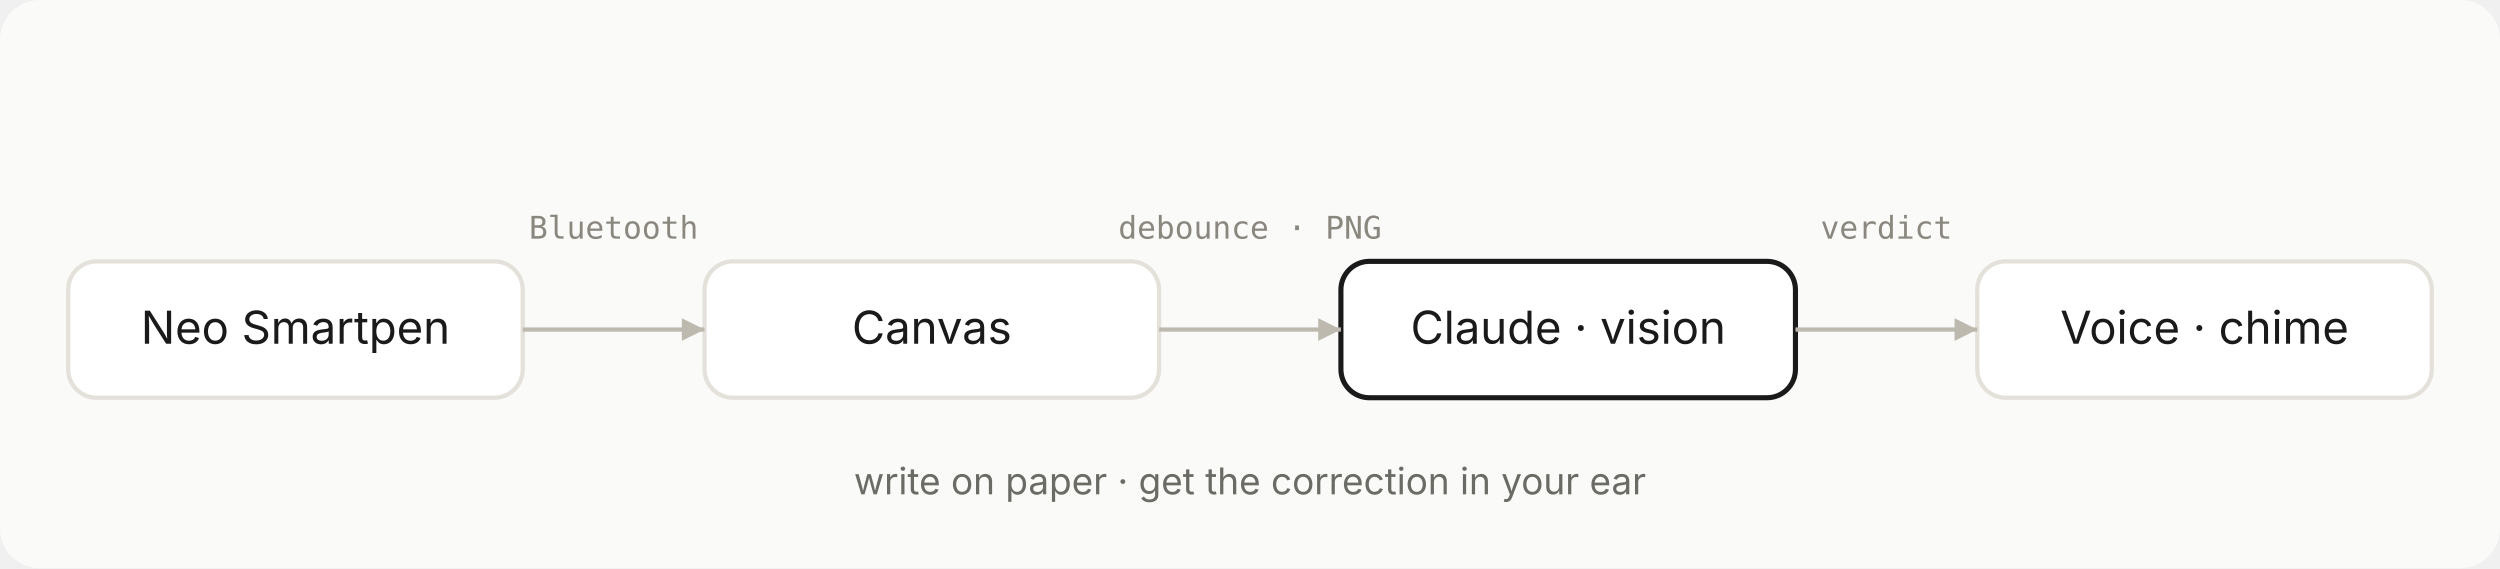
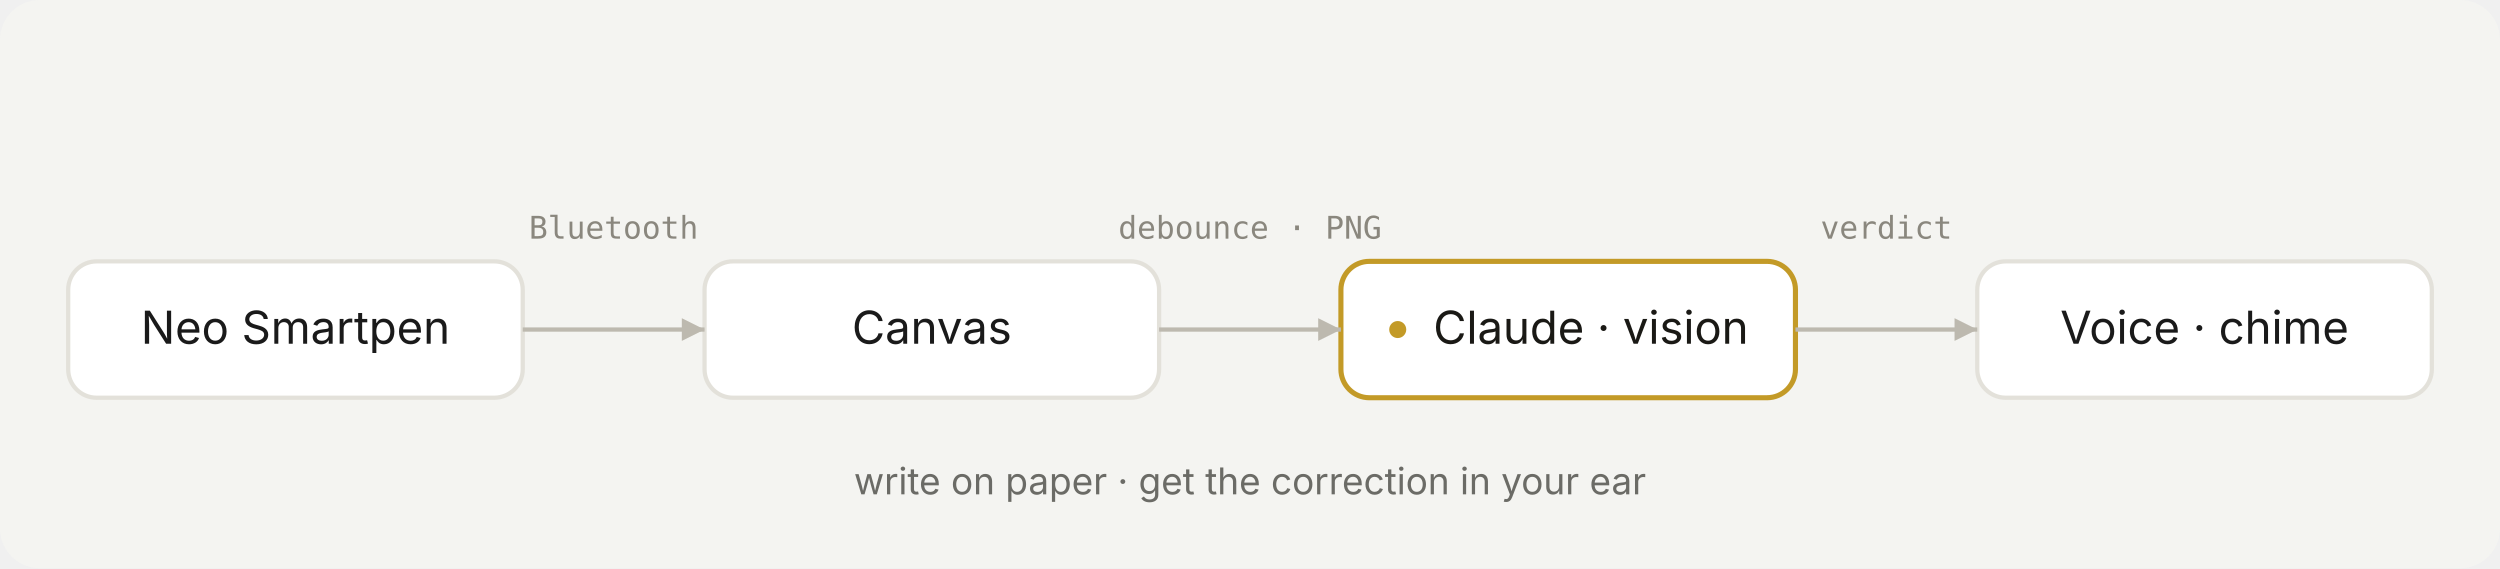
<svg xmlns="http://www.w3.org/2000/svg" viewBox="0 0 880 200" font-family="'IBM Plex Sans', system-ui, -apple-system, sans-serif">
-   <rect x="0" y="0" width="880" height="200" rx="14" fill="#fafaf8" />
+   <rect x="0" y="0" width="880" height="200" rx="14" fill="#f4f4f1" />
  <rect x="24" y="92" width="160" height="48" rx="10" fill="#ffffff" stroke="#e3e1da" stroke-width="1.5" />
  <text x="104" y="121" text-anchor="middle" font-size="16" fill="#1a1a1a">Neo Smartpen</text>
  <rect x="248" y="92" width="160" height="48" rx="10" fill="#ffffff" stroke="#e3e1da" stroke-width="1.5" />
  <text x="328" y="121" text-anchor="middle" font-size="16" fill="#1a1a1a">Canvas</text>
-   <rect x="472" y="92" width="160" height="48" rx="10" fill="#ffffff" stroke="#1a1a1a" stroke-width="1.8" />
-   <text x="552" y="121" text-anchor="middle" font-size="16" fill="#1a1a1a">Claude · vision</text>
+   <rect x="472" y="92" width="160" height="48" rx="10" fill="#ffffff" stroke="#c39a27" stroke-width="1.8" />
+   <circle cx="492" cy="116" r="3" fill="#c39a27" />
+   <text x="560" y="121" text-anchor="middle" font-size="16" fill="#1a1915">Claude · vision</text>
  <rect x="696" y="92" width="160" height="48" rx="10" fill="#ffffff" stroke="#e3e1da" stroke-width="1.5" />
  <text x="776" y="121" text-anchor="middle" font-size="16" fill="#1a1a1a">Voice · chime</text>
  <line x1="184" y1="116" x2="248" y2="116" stroke="#bdb9af" stroke-width="1.5" />
  <path d="M248,116 L240,112 L240,120 Z" fill="#bdb9af" />
  <text x="216" y="84" text-anchor="middle" font-size="11" fill="#8a877e" font-family="'IBM Plex Mono', monospace">Bluetooth</text>
  <line x1="408" y1="116" x2="472" y2="116" stroke="#bdb9af" stroke-width="1.5" />
  <path d="M472,116 L464,112 L464,120 Z" fill="#bdb9af" />
  <text x="440" y="84" text-anchor="middle" font-size="11" fill="#8a877e" font-family="'IBM Plex Mono', monospace">debounce · PNG</text>
  <line x1="632" y1="116" x2="696" y2="116" stroke="#bdb9af" stroke-width="1.5" />
  <path d="M696,116 L688,112 L688,120 Z" fill="#bdb9af" />
  <text x="664" y="84" text-anchor="middle" font-size="11" fill="#8a877e" font-family="'IBM Plex Mono', monospace">verdict</text>
  <text x="440" y="174" text-anchor="middle" font-size="13" fill="#6b6b66">write on paper · get the correction in your ear</text>
</svg>
